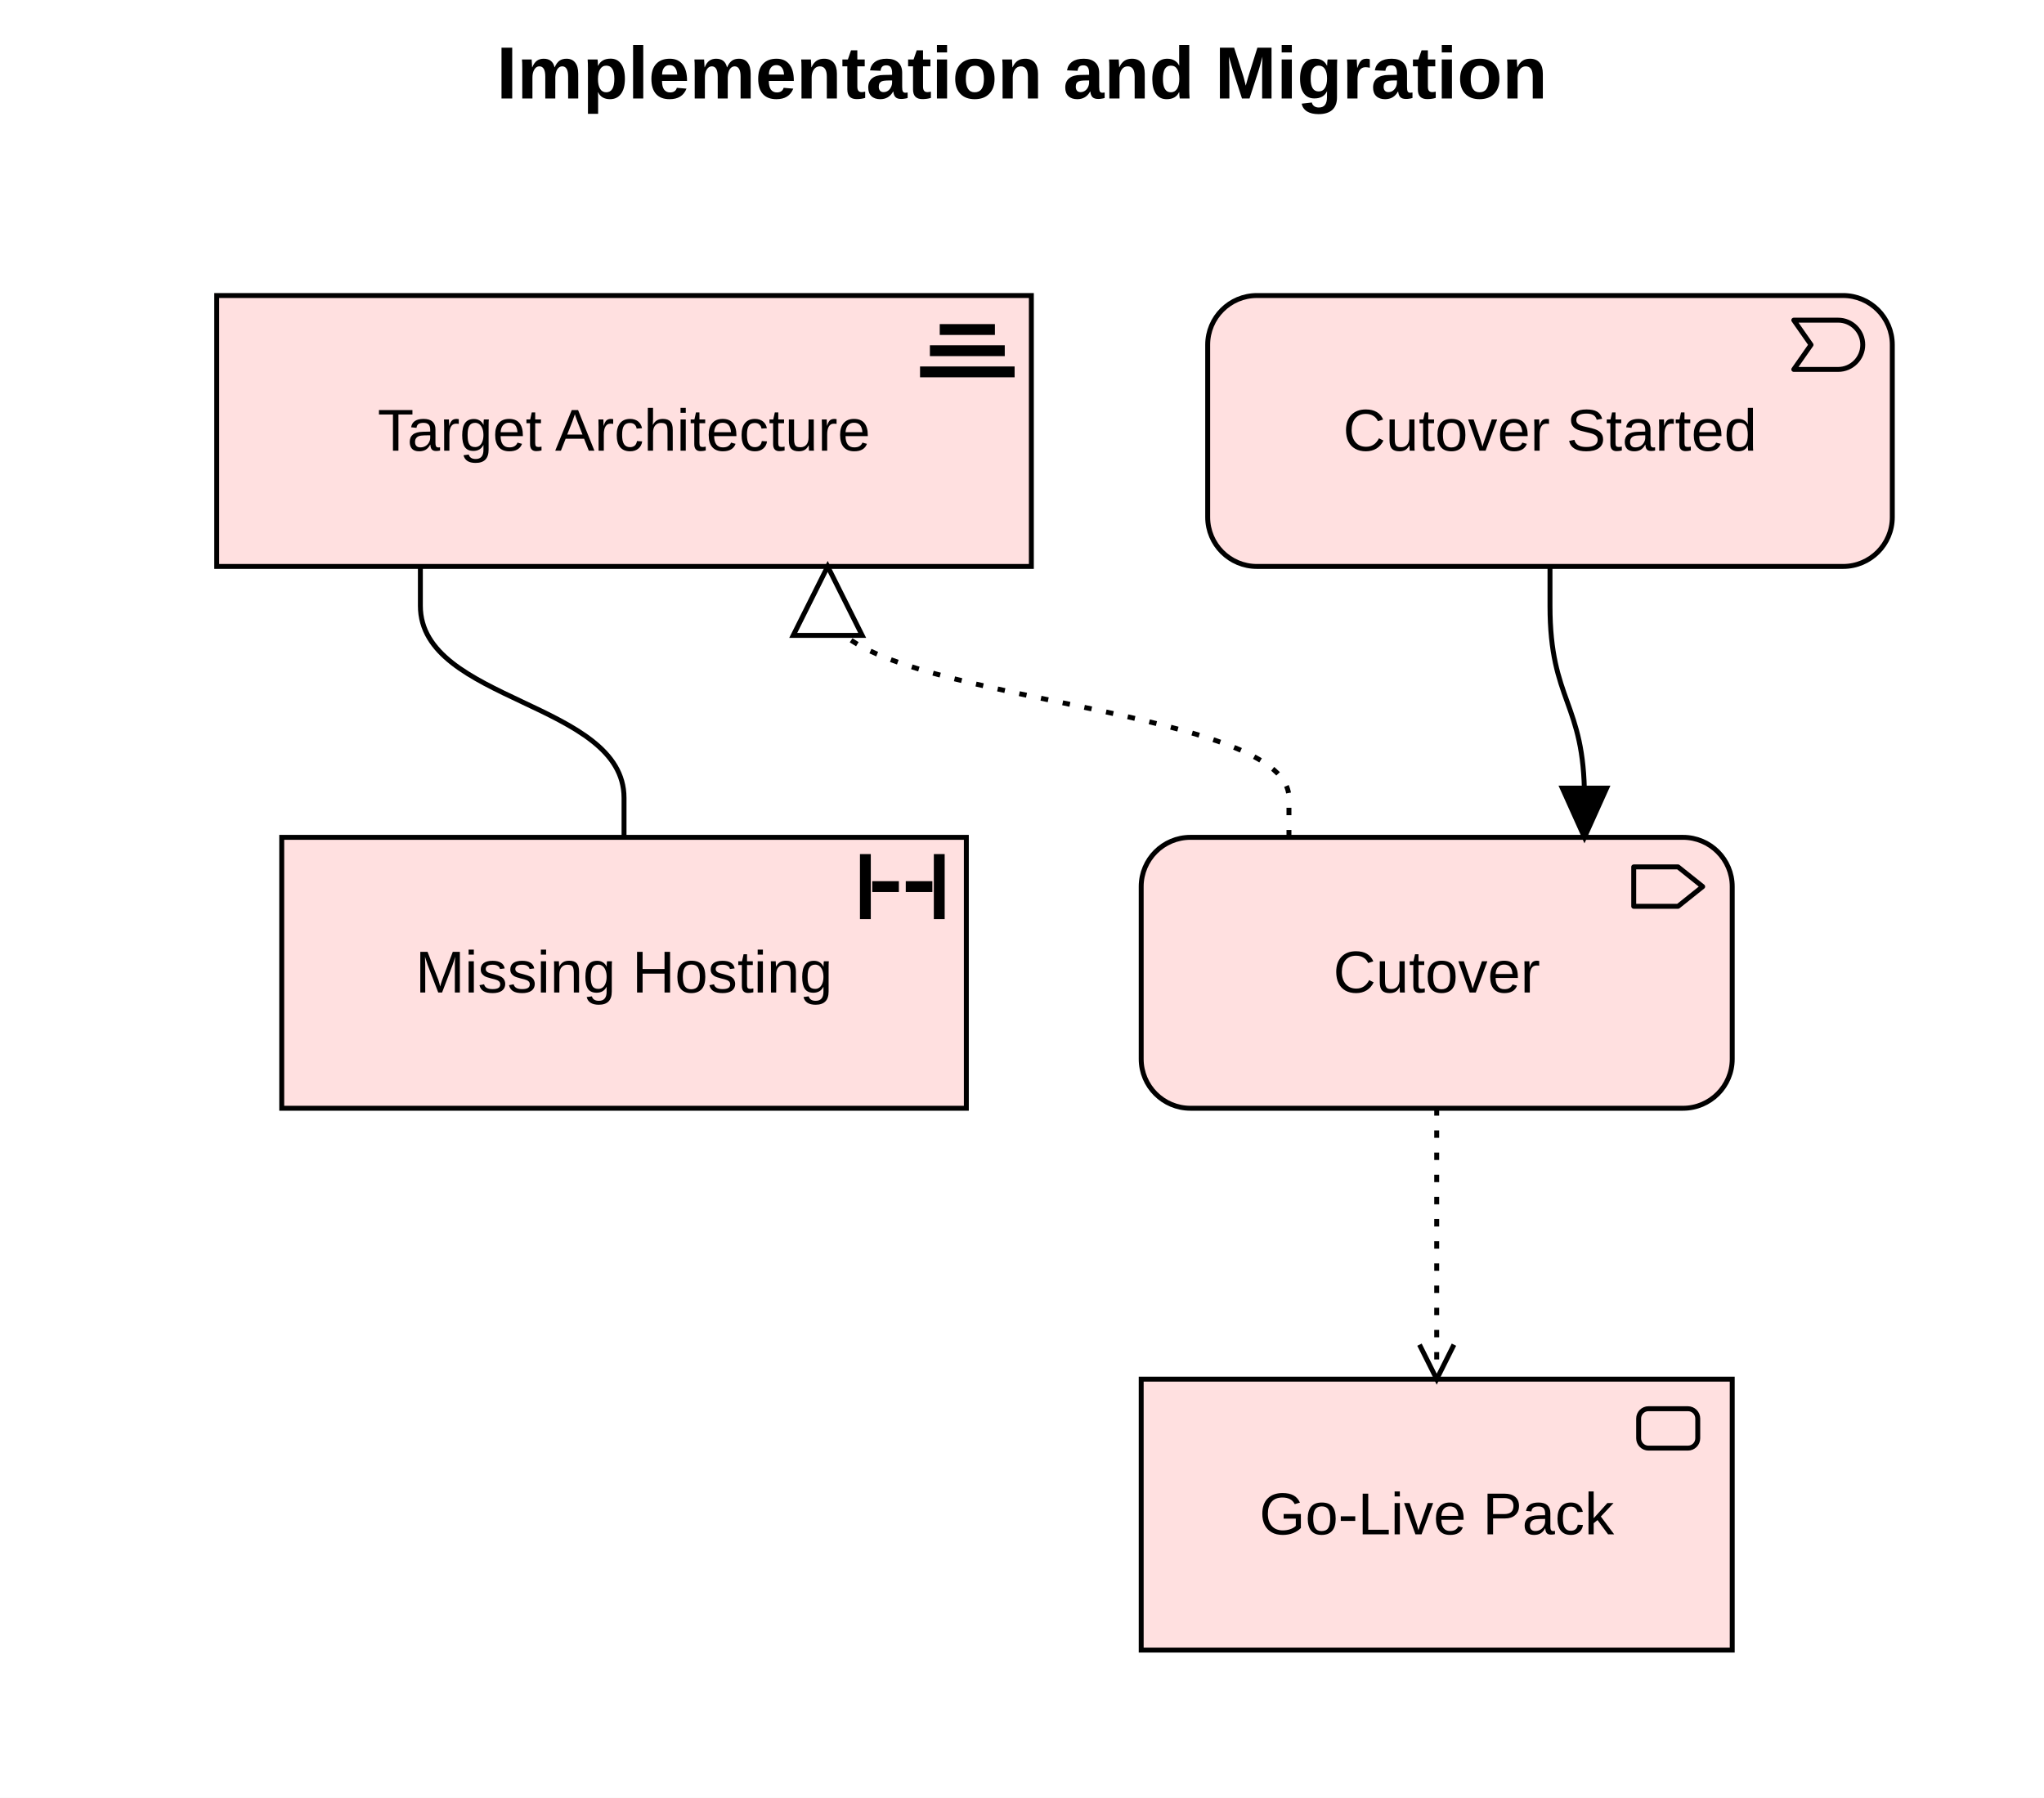
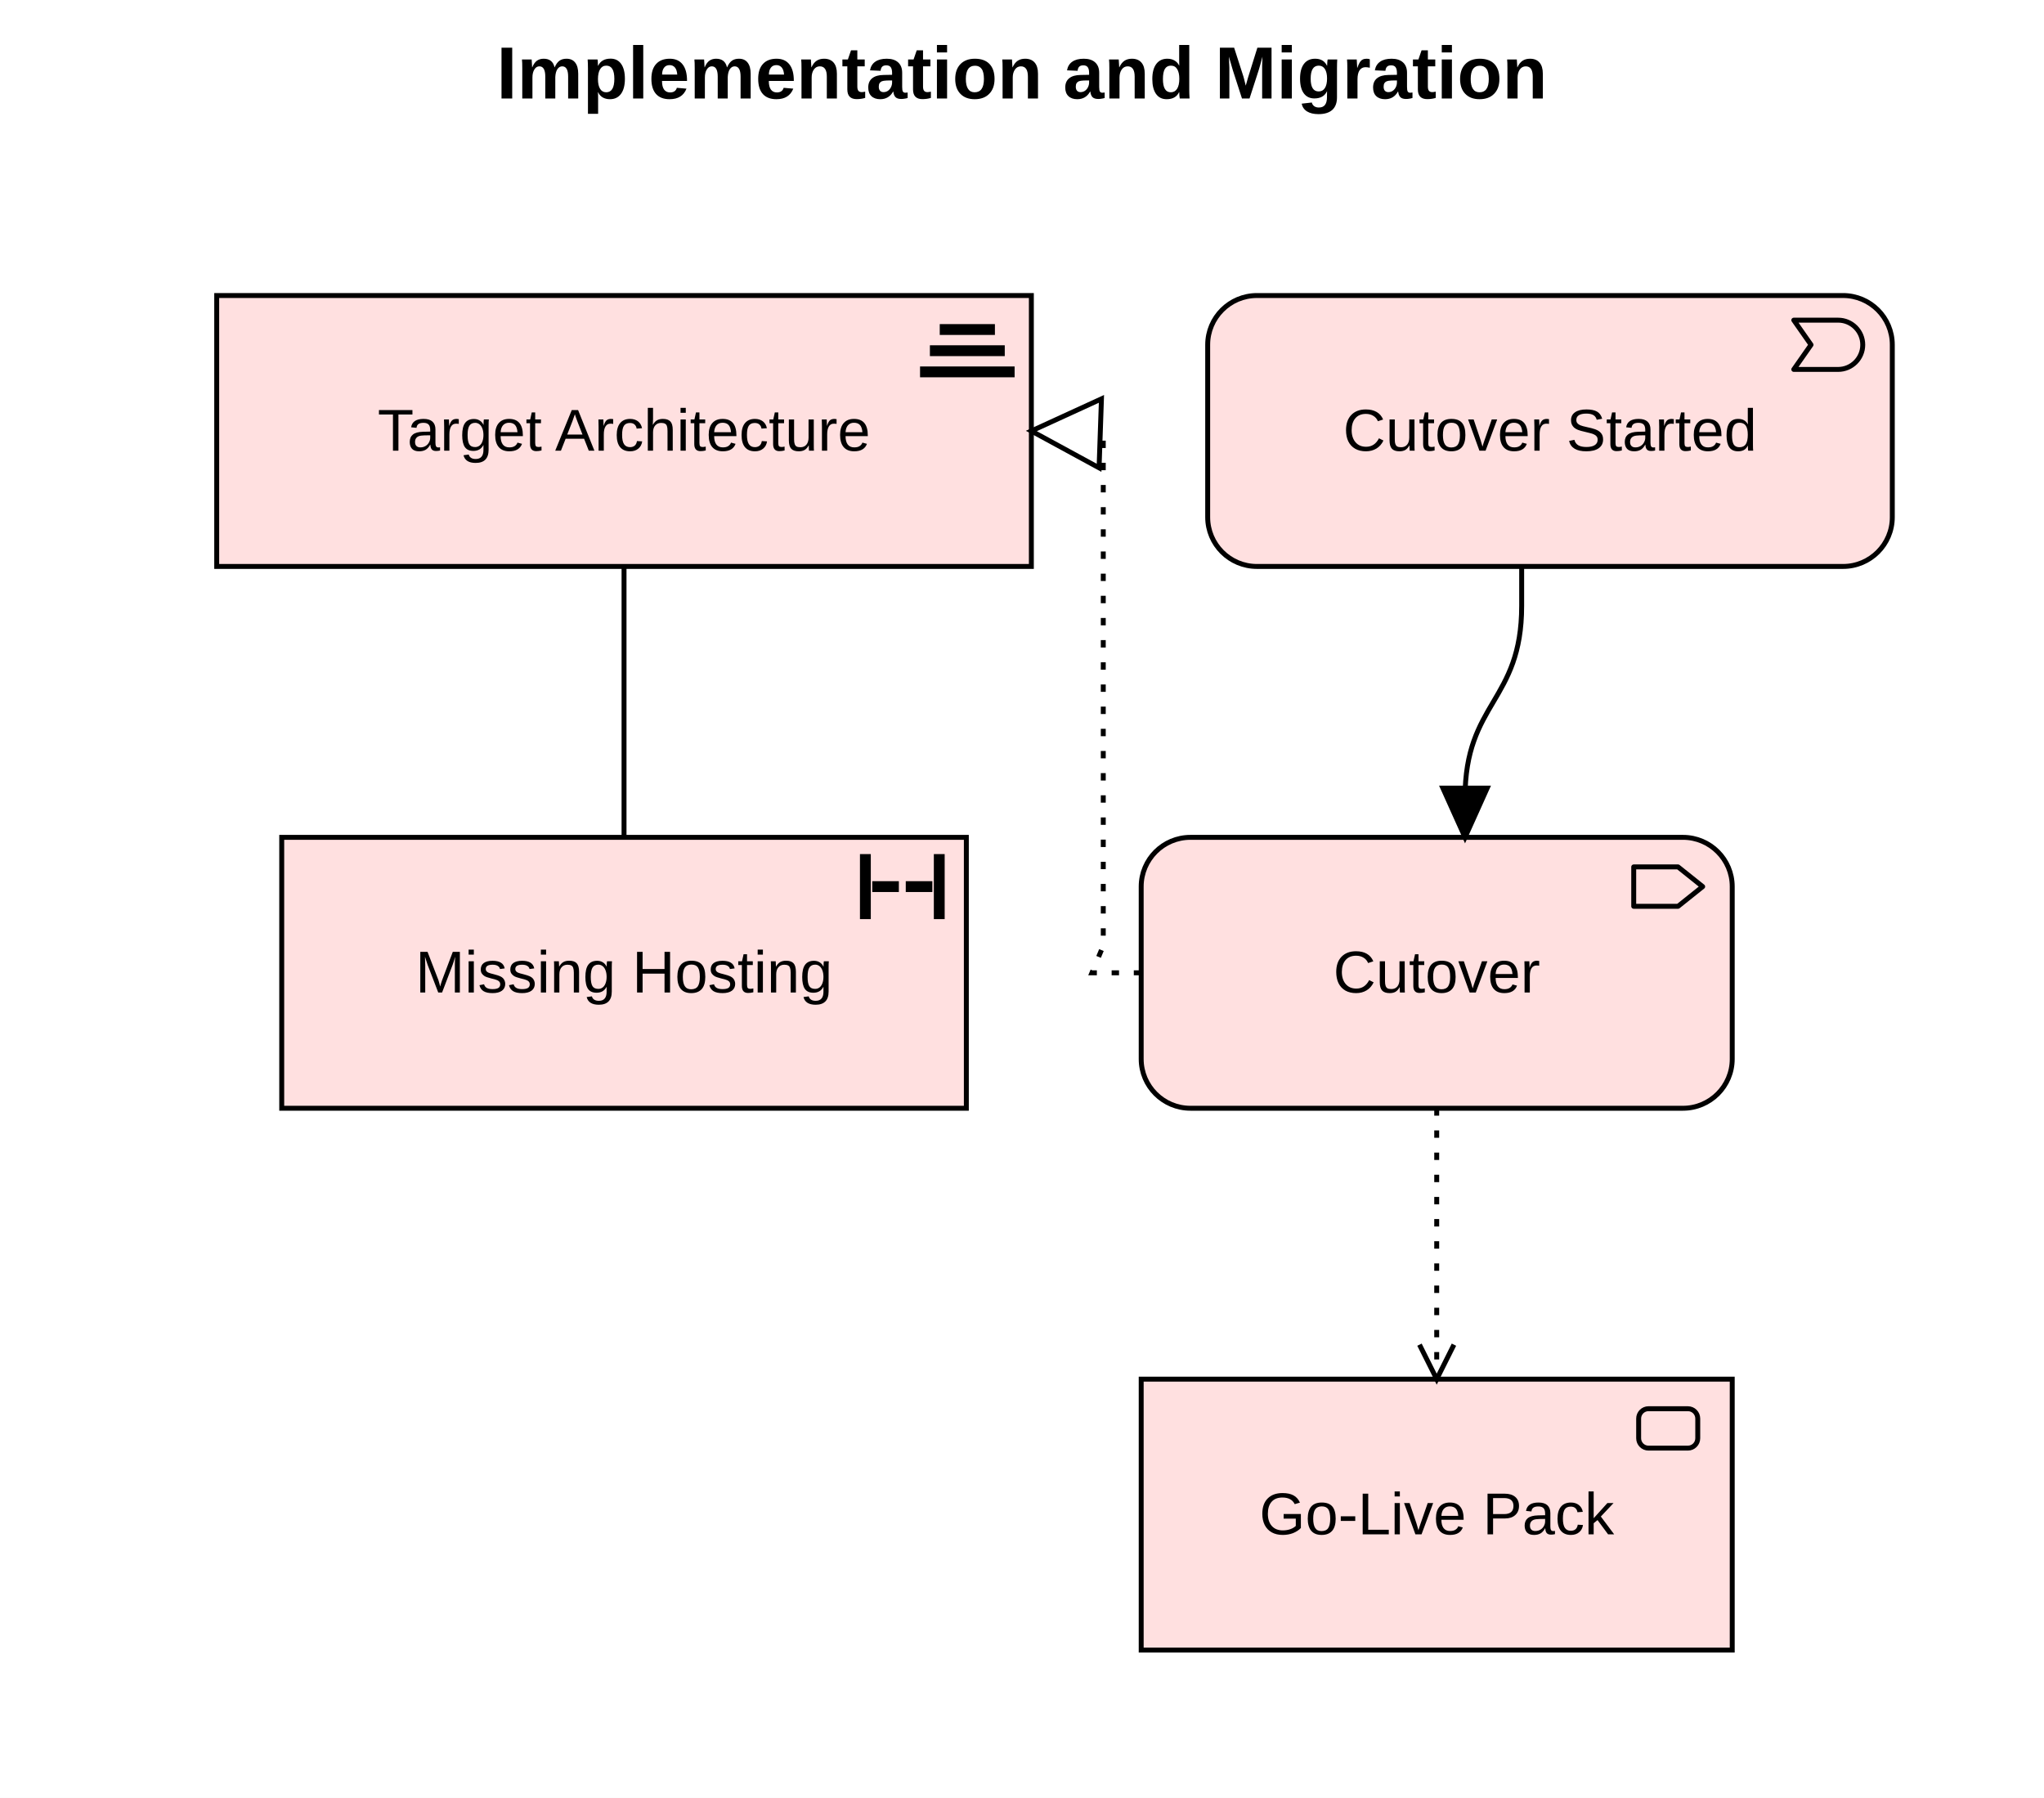
<svg xmlns="http://www.w3.org/2000/svg" width="415" height="365" viewBox="0 0 415 365" font-family="Arial, Helvetica, sans-serif" font-size="12">
  <rect x="0" y="0" width="415" height="365" fill="#ffffff" />
  <text x="207.5" y="20" text-anchor="middle" font-size="15" font-weight="bold">Implementation and Migration</text>
  <g transform="translate(10,40)">
    <g class="element work-package" data-id="cutover">
      <rect fill="#FFE0E0" stroke="#000000" stroke-width="1" x="221.7" y="130" width="120" height="55" rx="10" ry="10" />
      <path stroke="#000" stroke-width="1" stroke-linejoin="round" fill="none" d="M321.7,136 H330.7 L335.7,140 L330.7,144 H321.7 Z" />
      <text x="281.7" y="161.5" text-anchor="middle">Cutover</text>
    </g>
    <g class="element deliverable" data-id="goLive">
      <rect fill="#FFE0E0" stroke="#000000" stroke-width="1" x="221.7" y="240" width="120" height="55" rx="0" ry="0" />
      <rect stroke="#000" stroke-width="1" stroke-linejoin="round" fill="none" x="322.7" y="246" width="12" height="8" rx="2" />
      <text x="281.7" y="271.5" text-anchor="middle">Go-Live Pack</text>
    </g>
    <g class="element implementation-event" data-id="started">
      <rect fill="#FFE0E0" stroke="#000000" stroke-width="1" x="235.2" y="20" width="139" height="55" rx="10" ry="10" />
      <path stroke="#000" stroke-width="1" stroke-linejoin="round" fill="none" d="M354.2,25 H363.2 A5,5 0 0 1 363.2,35 H354.2 L357.7,30 Z" />
      <text x="304.7" y="51.5" text-anchor="middle">Cutover Started</text>
    </g>
    <g class="element plateau" data-id="target">
      <rect fill="#FFE0E0" stroke="#000000" stroke-width="1" x="34" y="20" width="165.4" height="55" rx="0" ry="0" />
      <g stroke="#000" stroke-width="2.2" fill="none" stroke-linecap="square">
        <path d="M177.9,35.5 H194.9 M179.9,31.2 H192.9 M181.9,26.9 H190.9" />
      </g>
      <text x="116.7" y="51.5" text-anchor="middle">Target Architecture</text>
    </g>
    <g class="element gap" data-id="missing">
      <rect fill="#FFE0E0" stroke="#000000" stroke-width="1" x="47.2" y="130" width="139" height="55" rx="0" ry="0" />
      <g stroke="#000" stroke-width="2.2" fill="none" stroke-linecap="square">
        <path d="M165.7,134.5 V145.5 M180.7,134.5 V145.5" />
        <path d="M168.2,140 H171.4 M175,140 H178.2" />
      </g>
      <text x="116.7" y="161.5" text-anchor="middle">Missing Hosting</text>
    </g>
    <g class="relationship triggering" data-source="started" data-target="cutover">
-       <path d="M304.7,75L304.7,83C304.7,102.5 311.7,102.5 311.7,122L311.7,130" fill="none" stroke="#000" stroke-width="1" />
-       <path d="M311.7,130 L307.2,120 L316.2,120 Z" fill="#000" stroke="#000" stroke-width="1" />
+       <path d="M298.95,75L298.95,83C298.95,102.5 287.45,102.5 287.45,122L287.45,130" fill="none" stroke="#000" stroke-width="1" />
+       <path d="M287.45,130 L282.95,120 L291.95,120 Z" fill="#000" stroke="#000" stroke-width="1" />
    </g>
    <g class="relationship access" data-source="cutover" data-target="goLive">
-       <path d="M281.7,185L281.7,193L281.7,240" fill="none" stroke="#000" stroke-width="1" stroke-dasharray="1.5 3" />
+       <path d="M281.7,185L281.7,193C281.7,195 281.7,193 281.7,199.5C281.7,206 281.7,219 281.7,225.5L281.7,232L281.7,240" fill="none" stroke="#000" stroke-width="1" stroke-dasharray="1.5 3" />
      <path d="M278.2,233 L281.7,240 L285.2,233" fill="none" stroke="#000" stroke-width="1" />
    </g>
    <g class="relationship realization" data-source="cutover" data-target="target">
-       <path d="M251.7,130L251.7,122C251.7,102.5 158.05,102.5 158.05,83L158.05,75" fill="none" stroke="#000" stroke-width="1" stroke-dasharray="1.5 3" />
-       <path d="M158.05,75 L165.05,89 L151.05,89 Z" fill="#fff" stroke="#000" stroke-width="1" />
+       <path d="M221.7,157.5L211.7,157.5L214,152L214,48L199.4,47.5" fill="none" stroke="#000" stroke-width="1" stroke-dasharray="1.5 3" />
+       <path d="M199.4,47.5 L213.63,40.98 L213.15,54.98 Z" fill="#fff" stroke="#000" stroke-width="1" />
    </g>
    <g class="relationship association" data-source="target" data-target="missing">
-       <path d="M75.35,75L75.35,83C75.35,102.5 116.7,102.5 116.7,122L116.7,130" fill="none" stroke="#000" stroke-width="1" />
+       <path d="M116.7,75L116.7,83L116.7,130" fill="none" stroke="#000" stroke-width="1" />
    </g>
  </g>
</svg>
